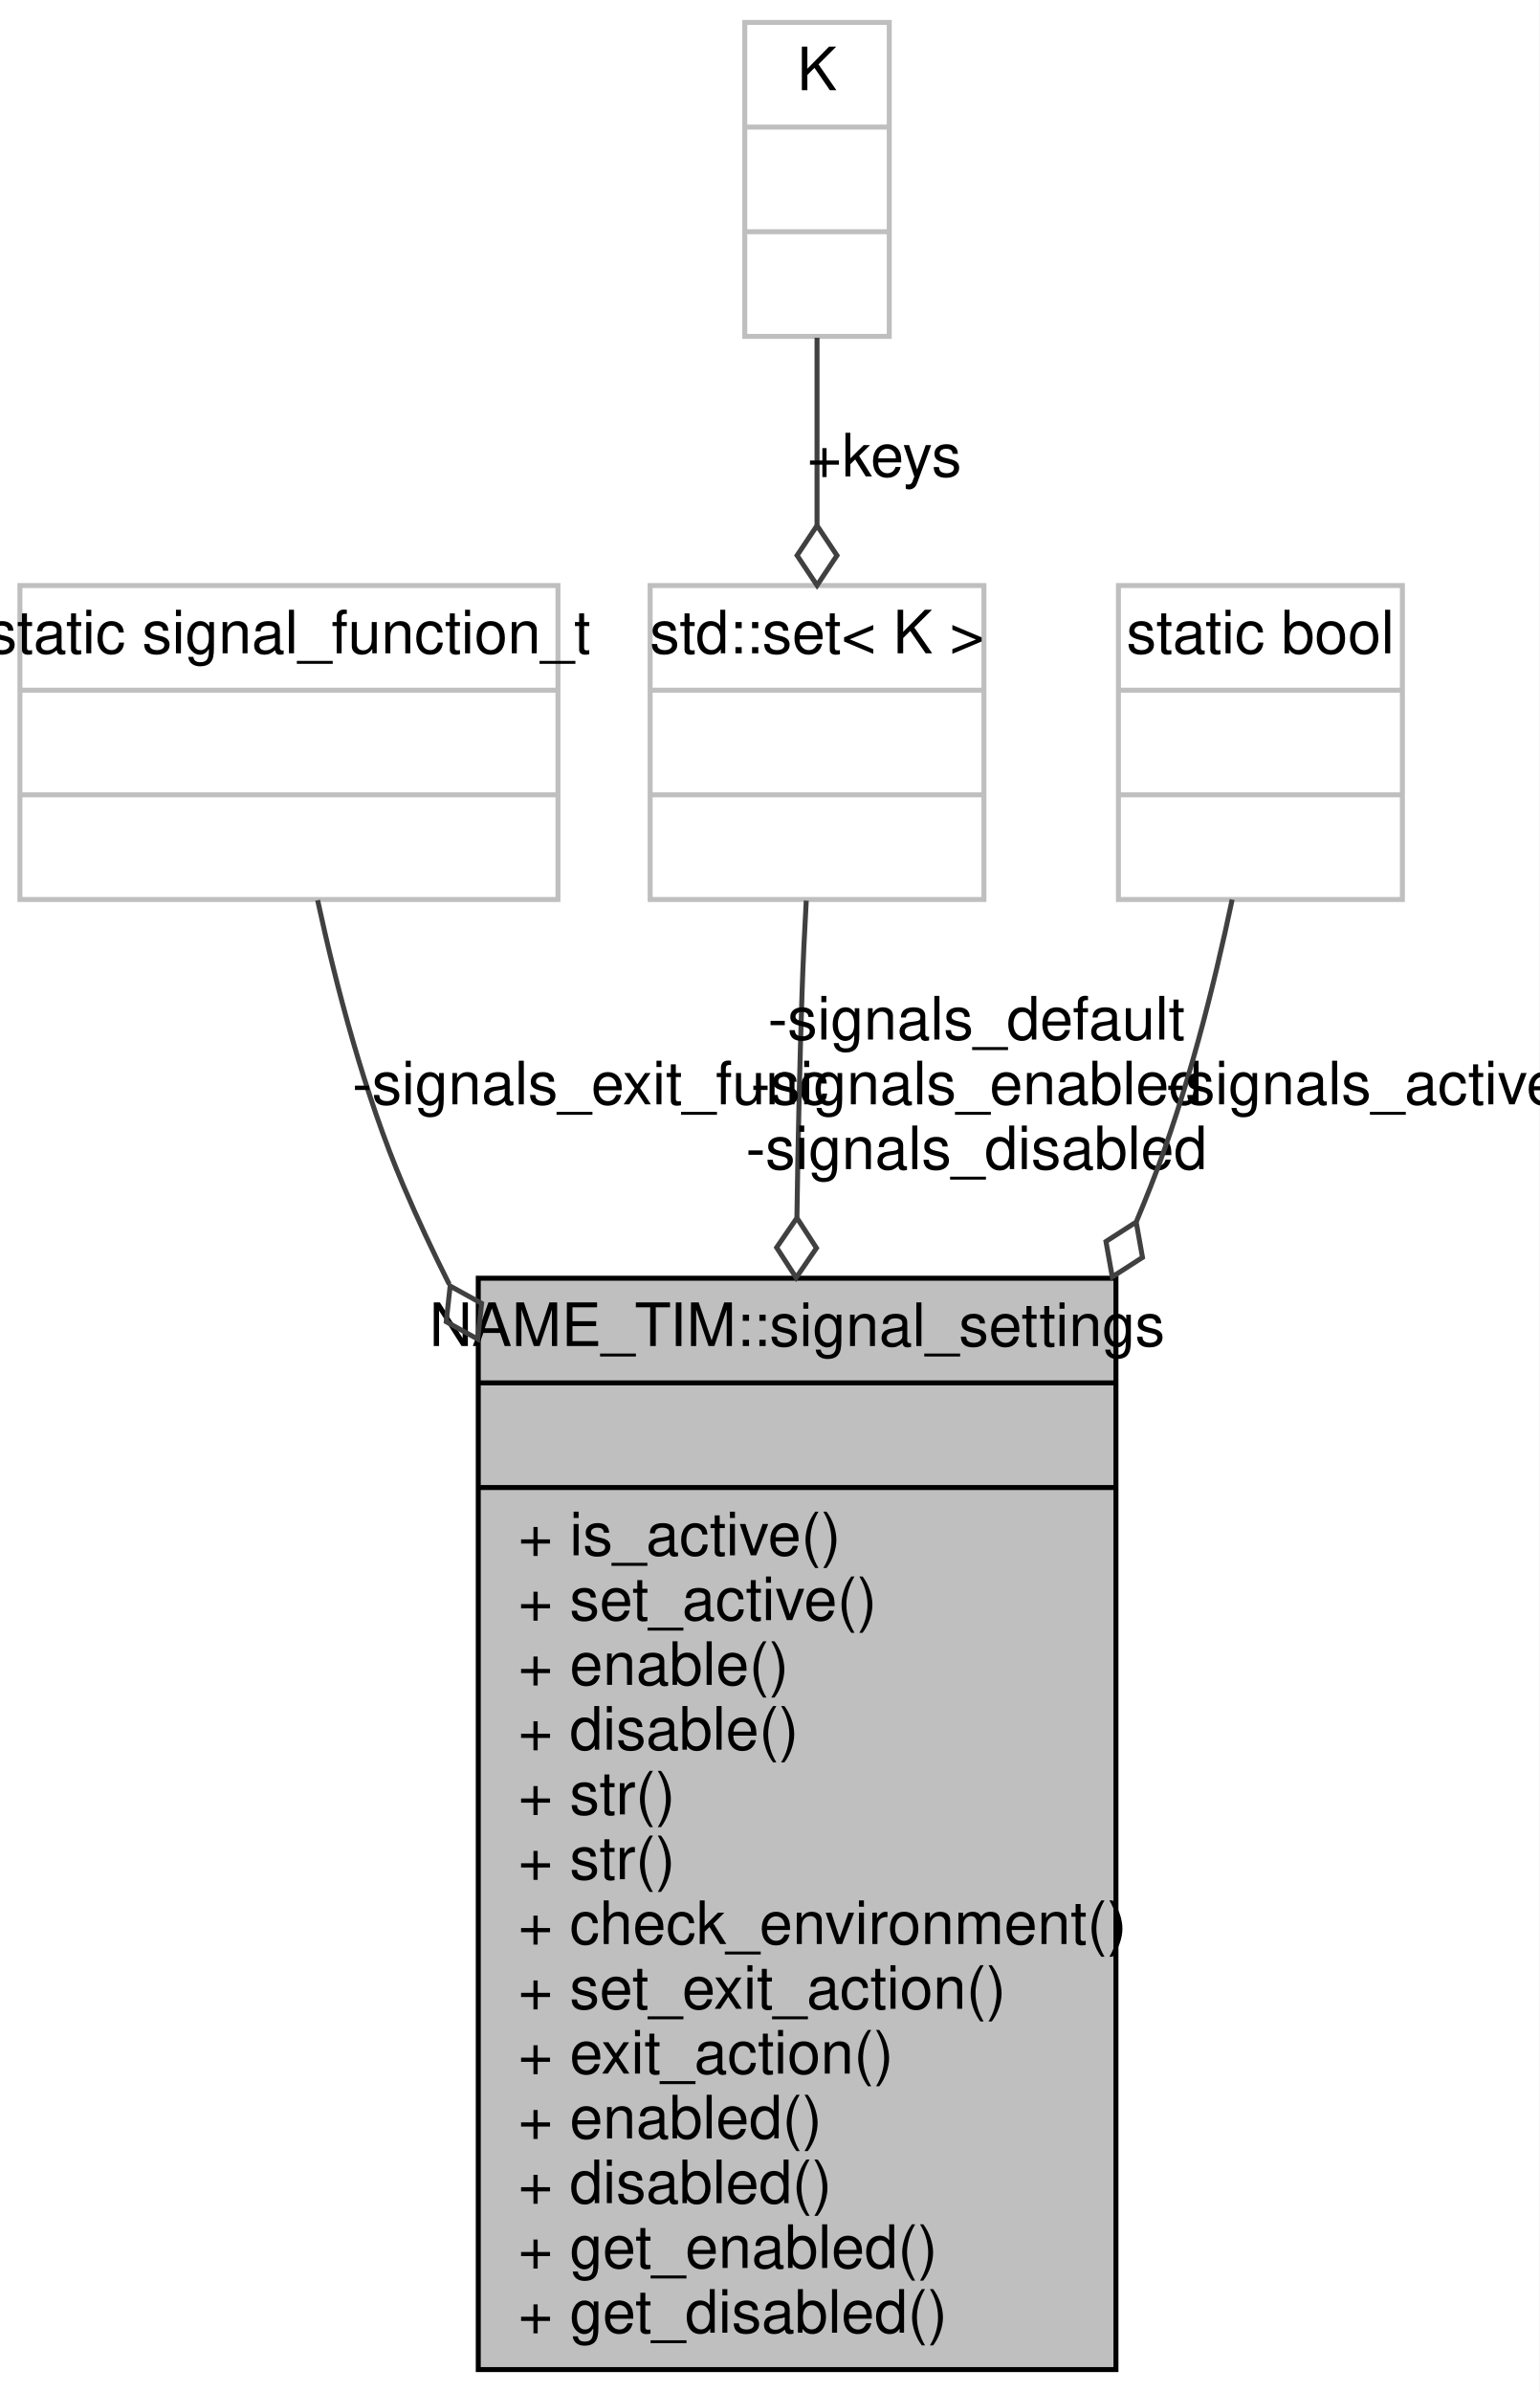
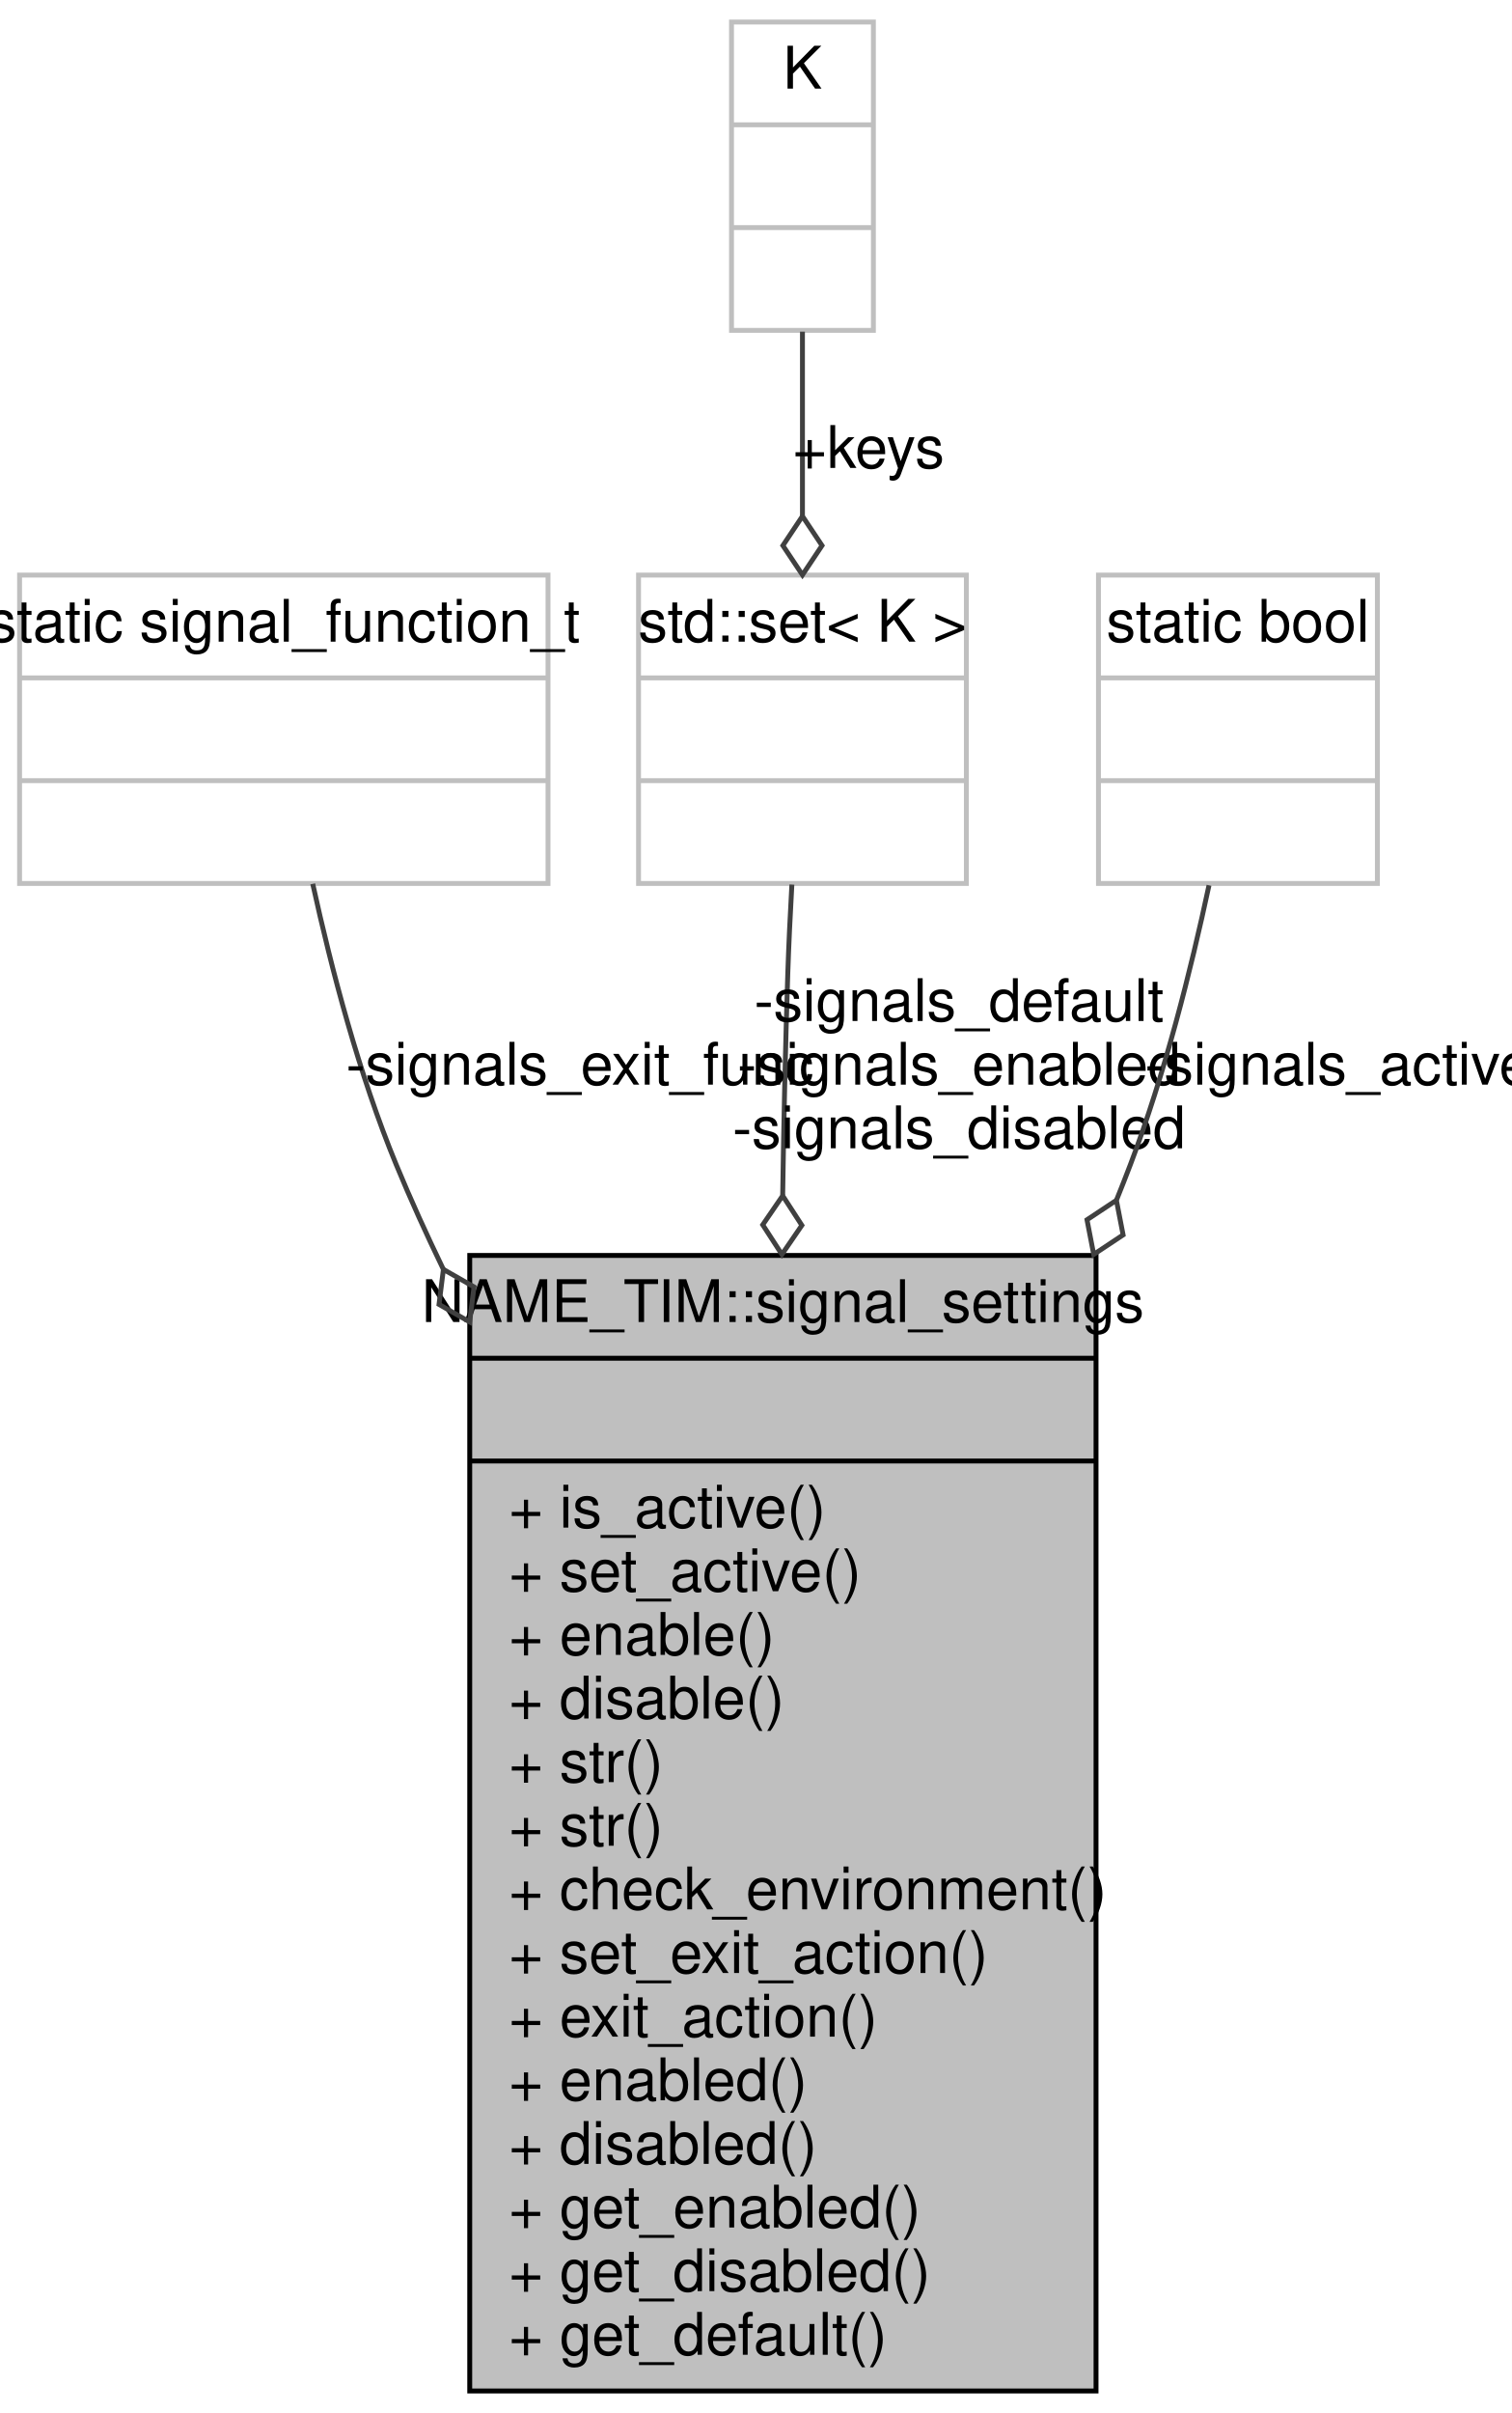
- <svg xmlns="http://www.w3.org/2000/svg" xmlns:xlink="http://www.w3.org/1999/xlink" width="309pt" height="480pt" viewBox="0.00 0.00 309.00 480.00">
-   <g id="graph0" class="graph" transform="scale(1 1) rotate(0) translate(4 476)">
-     <polygon fill="#ffffff" stroke="transparent" points="-4,4 -4,-476 305,-476 305,4 -4,4" />
+ <svg xmlns="http://www.w3.org/2000/svg" xmlns:xlink="http://www.w3.org/1999/xlink" width="309pt" height="493pt" viewBox="0.00 0.00 309.00 493.00">
+   <g id="graph0" class="graph" transform="scale(1 1) rotate(0) translate(4 489)">
+     <polygon fill="#ffffff" stroke="transparent" points="-4,4 -4,-489 305,-489 305,4 -4,4" />
    <g id="node1" class="node">
-       <polygon fill="#bfbfbf" stroke="#000000" points="92,-.5 92,-219.5 220,-219.5 220,-.5 92,-.5" />
-       <text text-anchor="middle" x="156" y="-205.9" font-family="Helvetica,sans-Serif" font-size="12.00" fill="#000000">NAME_TIM::signal_settings</text>
-       <polyline fill="none" stroke="#000000" points="92,-198.5 220,-198.5 " />
-       <text text-anchor="middle" x="156" y="-184.9" font-family="Helvetica,sans-Serif" font-size="12.00" fill="#000000"> </text>
-       <polyline fill="none" stroke="#000000" points="92,-177.5 220,-177.5 " />
-       <text text-anchor="start" x="100" y="-163.9" font-family="Helvetica,sans-Serif" font-size="12.00" fill="#000000">+ is_active()</text>
-       <text text-anchor="start" x="100" y="-150.9" font-family="Helvetica,sans-Serif" font-size="12.00" fill="#000000">+ set_active()</text>
-       <text text-anchor="start" x="100" y="-137.9" font-family="Helvetica,sans-Serif" font-size="12.00" fill="#000000">+ enable()</text>
-       <text text-anchor="start" x="100" y="-124.9" font-family="Helvetica,sans-Serif" font-size="12.00" fill="#000000">+ disable()</text>
+       <polygon fill="#bfbfbf" stroke="#000000" points="92,-.5 92,-232.5 220,-232.5 220,-.5 92,-.5" />
+       <text text-anchor="middle" x="156" y="-218.9" font-family="Helvetica,sans-Serif" font-size="12.00" fill="#000000">NAME_TIM::signal_settings</text>
+       <polyline fill="none" stroke="#000000" points="92,-211.5 220,-211.5 " />
+       <text text-anchor="middle" x="156" y="-197.9" font-family="Helvetica,sans-Serif" font-size="12.00" fill="#000000"> </text>
+       <polyline fill="none" stroke="#000000" points="92,-190.5 220,-190.5 " />
+       <text text-anchor="start" x="100" y="-176.9" font-family="Helvetica,sans-Serif" font-size="12.00" fill="#000000">+ is_active()</text>
+       <text text-anchor="start" x="100" y="-163.9" font-family="Helvetica,sans-Serif" font-size="12.00" fill="#000000">+ set_active()</text>
+       <text text-anchor="start" x="100" y="-150.9" font-family="Helvetica,sans-Serif" font-size="12.00" fill="#000000">+ enable()</text>
+       <text text-anchor="start" x="100" y="-137.9" font-family="Helvetica,sans-Serif" font-size="12.00" fill="#000000">+ disable()</text>
+       <text text-anchor="start" x="100" y="-124.9" font-family="Helvetica,sans-Serif" font-size="12.00" fill="#000000">+ str()</text>
      <text text-anchor="start" x="100" y="-111.9" font-family="Helvetica,sans-Serif" font-size="12.00" fill="#000000">+ str()</text>
-       <text text-anchor="start" x="100" y="-98.9" font-family="Helvetica,sans-Serif" font-size="12.00" fill="#000000">+ str()</text>
-       <text text-anchor="start" x="100" y="-85.9" font-family="Helvetica,sans-Serif" font-size="12.00" fill="#000000">+ check_environment()</text>
-       <text text-anchor="start" x="100" y="-72.9" font-family="Helvetica,sans-Serif" font-size="12.00" fill="#000000">+ set_exit_action()</text>
-       <text text-anchor="start" x="100" y="-59.9" font-family="Helvetica,sans-Serif" font-size="12.00" fill="#000000">+ exit_action()</text>
-       <text text-anchor="start" x="100" y="-46.9" font-family="Helvetica,sans-Serif" font-size="12.00" fill="#000000">+ enabled()</text>
-       <text text-anchor="start" x="100" y="-33.9" font-family="Helvetica,sans-Serif" font-size="12.00" fill="#000000">+ disabled()</text>
-       <text text-anchor="start" x="100" y="-20.9" font-family="Helvetica,sans-Serif" font-size="12.00" fill="#000000">+ get_enabled()</text>
-       <text text-anchor="start" x="100" y="-7.9" font-family="Helvetica,sans-Serif" font-size="12.00" fill="#000000">+ get_disabled()</text>
+       <text text-anchor="start" x="100" y="-98.9" font-family="Helvetica,sans-Serif" font-size="12.00" fill="#000000">+ check_environment()</text>
+       <text text-anchor="start" x="100" y="-85.9" font-family="Helvetica,sans-Serif" font-size="12.00" fill="#000000">+ set_exit_action()</text>
+       <text text-anchor="start" x="100" y="-72.9" font-family="Helvetica,sans-Serif" font-size="12.00" fill="#000000">+ exit_action()</text>
+       <text text-anchor="start" x="100" y="-59.9" font-family="Helvetica,sans-Serif" font-size="12.00" fill="#000000">+ enabled()</text>
+       <text text-anchor="start" x="100" y="-46.9" font-family="Helvetica,sans-Serif" font-size="12.00" fill="#000000">+ disabled()</text>
+       <text text-anchor="start" x="100" y="-33.9" font-family="Helvetica,sans-Serif" font-size="12.00" fill="#000000">+ get_enabled()</text>
+       <text text-anchor="start" x="100" y="-20.9" font-family="Helvetica,sans-Serif" font-size="12.00" fill="#000000">+ get_disabled()</text>
+       <text text-anchor="start" x="100" y="-7.9" font-family="Helvetica,sans-Serif" font-size="12.00" fill="#000000">+ get_default()</text>
    </g>
    <g id="node2" class="node">
-       <polygon fill="#ffffff" stroke="#bfbfbf" points="0,-295.5 0,-358.5 108,-358.5 108,-295.5 0,-295.5" />
-       <text text-anchor="middle" x="54" y="-344.9" font-family="Helvetica,sans-Serif" font-size="12.00" fill="#000000">static signal_function_t</text>
-       <polyline fill="none" stroke="#bfbfbf" points="0,-337.5 108,-337.5 " />
-       <text text-anchor="middle" x="54" y="-323.9" font-family="Helvetica,sans-Serif" font-size="12.00" fill="#000000"> </text>
-       <polyline fill="none" stroke="#bfbfbf" points="0,-316.5 108,-316.5 " />
-       <text text-anchor="middle" x="54" y="-302.9" font-family="Helvetica,sans-Serif" font-size="12.00" fill="#000000"> </text>
+       <polygon fill="#ffffff" stroke="#bfbfbf" points="0,-308.5 0,-371.5 108,-371.5 108,-308.5 0,-308.5" />
+       <text text-anchor="middle" x="54" y="-357.9" font-family="Helvetica,sans-Serif" font-size="12.00" fill="#000000">static signal_function_t</text>
+       <polyline fill="none" stroke="#bfbfbf" points="0,-350.5 108,-350.5 " />
+       <text text-anchor="middle" x="54" y="-336.9" font-family="Helvetica,sans-Serif" font-size="12.00" fill="#000000"> </text>
+       <polyline fill="none" stroke="#bfbfbf" points="0,-329.5 108,-329.5 " />
+       <text text-anchor="middle" x="54" y="-315.9" font-family="Helvetica,sans-Serif" font-size="12.00" fill="#000000"> </text>
    </g>
    <g id="edge1" class="edge">
-       <path fill="none" stroke="#404040" d="M59.759,-295.352C63.511,-278.001 69.178,-256.351 77,-238 79.788,-231.459 82.876,-224.862 86.17,-218.295" />
-       <polygon fill="none" stroke="#404040" points="86.358,-217.933 85.574,-210.765 91.89,-207.285 92.673,-214.453 86.358,-217.933" />
-       <text text-anchor="middle" x="114.5" y="-254.4" font-family="Helvetica,sans-Serif" font-size="12.00" fill="#000000"> -signals_exit_func</text>
+       <path fill="none" stroke="#404040" d="M59.917,-308.418C63.717,-291.087 69.379,-269.436 77,-251 79.92,-243.937 83.156,-236.796 86.603,-229.681" />
+       <polygon fill="none" stroke="#404040" points="86.619,-229.65 85.723,-222.495 91.983,-218.916 92.879,-226.071 86.619,-229.65" />
+       <text text-anchor="middle" x="114.5" y="-267.4" font-family="Helvetica,sans-Serif" font-size="12.00" fill="#000000"> -signals_exit_func</text>
    </g>
    <g id="node3" class="node">
      <g id="a_node3">
        <a xlink:title="STL class. ">
-           <polygon fill="#ffffff" stroke="#bfbfbf" points="126.5,-295.5 126.5,-358.5 193.5,-358.5 193.5,-295.5 126.5,-295.5" />
-           <text text-anchor="middle" x="160" y="-344.9" font-family="Helvetica,sans-Serif" font-size="12.00" fill="#000000">std::set&lt; K &gt;</text>
-           <polyline fill="none" stroke="#bfbfbf" points="126.5,-337.5 193.5,-337.5 " />
-           <text text-anchor="middle" x="160" y="-323.9" font-family="Helvetica,sans-Serif" font-size="12.00" fill="#000000"> </text>
-           <polyline fill="none" stroke="#bfbfbf" points="126.5,-316.5 193.5,-316.5 " />
-           <text text-anchor="middle" x="160" y="-302.9" font-family="Helvetica,sans-Serif" font-size="12.00" fill="#000000"> </text>
+           <polygon fill="#ffffff" stroke="#bfbfbf" points="126.5,-308.5 126.5,-371.5 193.5,-371.5 193.5,-308.5 126.5,-308.5" />
+           <text text-anchor="middle" x="160" y="-357.9" font-family="Helvetica,sans-Serif" font-size="12.00" fill="#000000">std::set&lt; K &gt;</text>
+           <polyline fill="none" stroke="#bfbfbf" points="126.5,-350.5 193.5,-350.5 " />
+           <text text-anchor="middle" x="160" y="-336.9" font-family="Helvetica,sans-Serif" font-size="12.00" fill="#000000"> </text>
+           <polyline fill="none" stroke="#bfbfbf" points="126.5,-329.5 193.5,-329.5 " />
+           <text text-anchor="middle" x="160" y="-315.9" font-family="Helvetica,sans-Serif" font-size="12.00" fill="#000000"> </text>
        </a>
      </g>
    </g>
    <g id="edge2" class="edge">
-       <path fill="none" stroke="#404040" d="M157.838,-295.272C157.498,-289.208 157.195,-282.91 157,-277 156.518,-262.366 156.186,-247.007 155.966,-231.779" />
-       <polygon fill="none" stroke="#404040" points="155.964,-231.609 151.888,-225.66 155.812,-219.61 159.888,-225.559 155.964,-231.609" />
-       <text text-anchor="middle" x="192" y="-267.4" font-family="Helvetica,sans-Serif" font-size="12.00" fill="#000000"> -signals_default</text>
-       <text text-anchor="middle" x="192" y="-254.4" font-family="Helvetica,sans-Serif" font-size="12.00" fill="#000000">-signals_enabled</text>
-       <text text-anchor="middle" x="192" y="-241.4" font-family="Helvetica,sans-Serif" font-size="12.00" fill="#000000">-signals_disabled</text>
+       <path fill="none" stroke="#404040" d="M157.837,-308.272C157.497,-302.208 157.194,-295.91 157,-290 156.52,-275.39 156.186,-260.085 155.96,-244.873" />
+       <polygon fill="none" stroke="#404040" points="155.958,-244.708 151.88,-238.76 155.801,-232.708 159.879,-238.656 155.958,-244.708" />
+       <text text-anchor="middle" x="192" y="-280.4" font-family="Helvetica,sans-Serif" font-size="12.00" fill="#000000"> -signals_default</text>
+       <text text-anchor="middle" x="192" y="-267.4" font-family="Helvetica,sans-Serif" font-size="12.00" fill="#000000">-signals_enabled</text>
+       <text text-anchor="middle" x="192" y="-254.4" font-family="Helvetica,sans-Serif" font-size="12.00" fill="#000000">-signals_disabled</text>
    </g>
    <g id="node4" class="node">
-       <polygon fill="#ffffff" stroke="#bfbfbf" points="145.5,-408.5 145.5,-471.5 174.5,-471.5 174.5,-408.5 145.5,-408.5" />
-       <text text-anchor="middle" x="160" y="-457.9" font-family="Helvetica,sans-Serif" font-size="12.00" fill="#000000">K</text>
-       <polyline fill="none" stroke="#bfbfbf" points="145.5,-450.5 174.5,-450.5 " />
-       <text text-anchor="middle" x="160" y="-436.9" font-family="Helvetica,sans-Serif" font-size="12.00" fill="#000000"> </text>
-       <polyline fill="none" stroke="#bfbfbf" points="145.5,-429.5 174.5,-429.5 " />
-       <text text-anchor="middle" x="160" y="-415.9" font-family="Helvetica,sans-Serif" font-size="12.00" fill="#000000"> </text>
+       <polygon fill="#ffffff" stroke="#bfbfbf" points="145.5,-421.5 145.5,-484.5 174.5,-484.5 174.5,-421.5 145.5,-421.5" />
+       <text text-anchor="middle" x="160" y="-470.9" font-family="Helvetica,sans-Serif" font-size="12.00" fill="#000000">K</text>
+       <polyline fill="none" stroke="#bfbfbf" points="145.5,-463.5 174.5,-463.5 " />
+       <text text-anchor="middle" x="160" y="-449.9" font-family="Helvetica,sans-Serif" font-size="12.00" fill="#000000"> </text>
+       <polyline fill="none" stroke="#bfbfbf" points="145.5,-442.5 174.5,-442.5 " />
+       <text text-anchor="middle" x="160" y="-428.9" font-family="Helvetica,sans-Serif" font-size="12.00" fill="#000000"> </text>
    </g>
    <g id="edge3" class="edge">
-       <path fill="none" stroke="#404040" d="M160,-408.223C160,-396.57 160,-383.171 160,-370.658" />
-       <polygon fill="none" stroke="#404040" points="160,-370.539 156,-364.539 160,-358.539 164,-364.539 160,-370.539" />
-       <text text-anchor="middle" x="173.5" y="-380.4" font-family="Helvetica,sans-Serif" font-size="12.00" fill="#000000"> +keys</text>
+       <path fill="none" stroke="#404040" d="M160,-421.223C160,-409.57 160,-396.171 160,-383.658" />
+       <polygon fill="none" stroke="#404040" points="160,-383.539 156,-377.539 160,-371.539 164,-377.539 160,-383.539" />
+       <text text-anchor="middle" x="173.5" y="-393.4" font-family="Helvetica,sans-Serif" font-size="12.00" fill="#000000"> +keys</text>
    </g>
    <g id="node5" class="node">
-       <polygon fill="#ffffff" stroke="#bfbfbf" points="220.5,-295.5 220.5,-358.5 277.5,-358.5 277.5,-295.5 220.5,-295.5" />
-       <text text-anchor="middle" x="249" y="-344.9" font-family="Helvetica,sans-Serif" font-size="12.00" fill="#000000">static bool</text>
-       <polyline fill="none" stroke="#bfbfbf" points="220.5,-337.5 277.5,-337.5 " />
-       <text text-anchor="middle" x="249" y="-323.9" font-family="Helvetica,sans-Serif" font-size="12.00" fill="#000000"> </text>
-       <polyline fill="none" stroke="#bfbfbf" points="220.5,-316.5 277.5,-316.5 " />
-       <text text-anchor="middle" x="249" y="-302.9" font-family="Helvetica,sans-Serif" font-size="12.00" fill="#000000"> </text>
+       <polygon fill="#ffffff" stroke="#bfbfbf" points="220.5,-308.5 220.5,-371.5 277.5,-371.5 277.5,-308.5 220.5,-308.5" />
+       <text text-anchor="middle" x="249" y="-357.9" font-family="Helvetica,sans-Serif" font-size="12.00" fill="#000000">static bool</text>
+       <polyline fill="none" stroke="#bfbfbf" points="220.5,-350.5 277.5,-350.5 " />
+       <text text-anchor="middle" x="249" y="-336.9" font-family="Helvetica,sans-Serif" font-size="12.00" fill="#000000"> </text>
+       <polyline fill="none" stroke="#bfbfbf" points="220.5,-329.5 277.5,-329.5 " />
+       <text text-anchor="middle" x="249" y="-315.9" font-family="Helvetica,sans-Serif" font-size="12.00" fill="#000000"> </text>
    </g>
    <g id="edge4" class="edge">
-       <path fill="none" stroke="#404040" d="M243.329,-295.483C239.691,-278.171 234.276,-256.517 227,-238 226.074,-235.644 225.113,-233.278 224.121,-230.905" />
-       <polygon fill="none" stroke="#404040" points="224.063,-230.773 217.997,-226.874 219.263,-219.774 225.329,-223.674 224.063,-230.773" />
-       <text text-anchor="middle" x="269.5" y="-254.4" font-family="Helvetica,sans-Serif" font-size="12.00" fill="#000000"> -signals_active</text>
+       <path fill="none" stroke="#404040" d="M243.089,-308.125C239.408,-290.901 234.027,-269.443 227,-251 226.1,-248.639 225.169,-246.266 224.209,-243.886" />
+       <polygon fill="none" stroke="#404040" points="224.163,-243.776 218.154,-239.79 219.523,-232.71 225.532,-236.696 224.163,-243.776" />
+       <text text-anchor="middle" x="269.5" y="-267.4" font-family="Helvetica,sans-Serif" font-size="12.00" fill="#000000"> -signals_active</text>
    </g>
  </g>
</svg>
